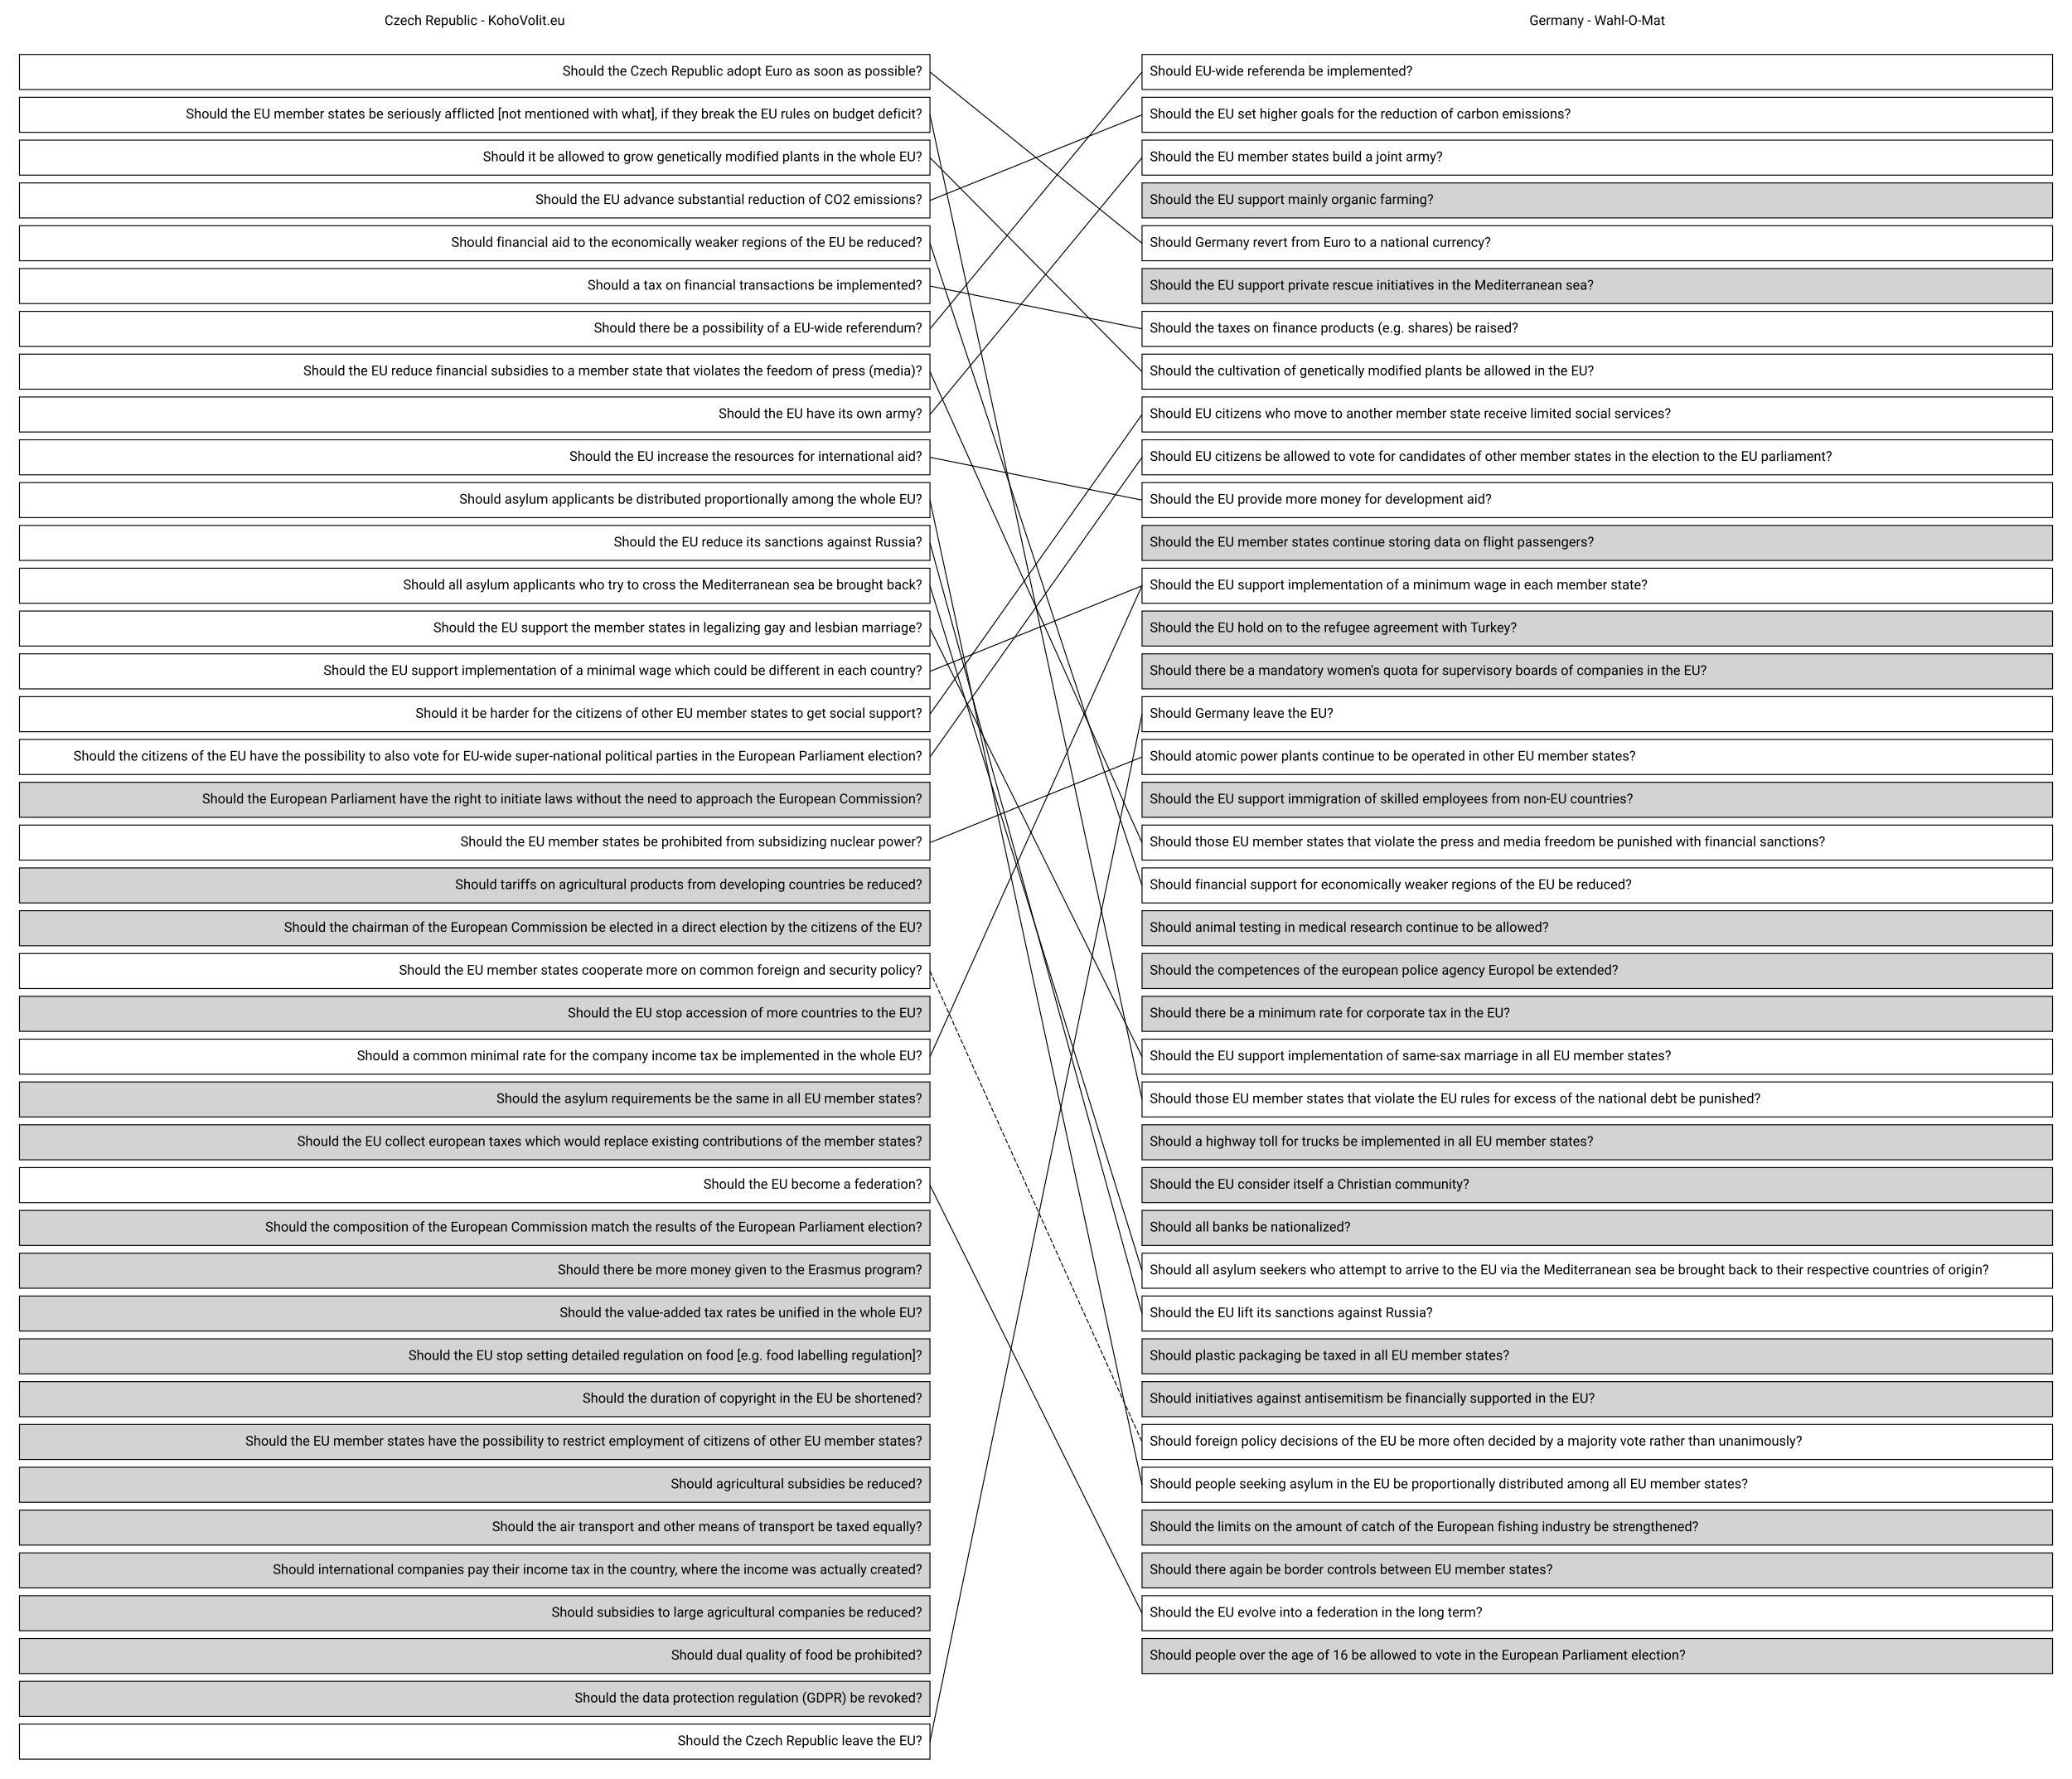
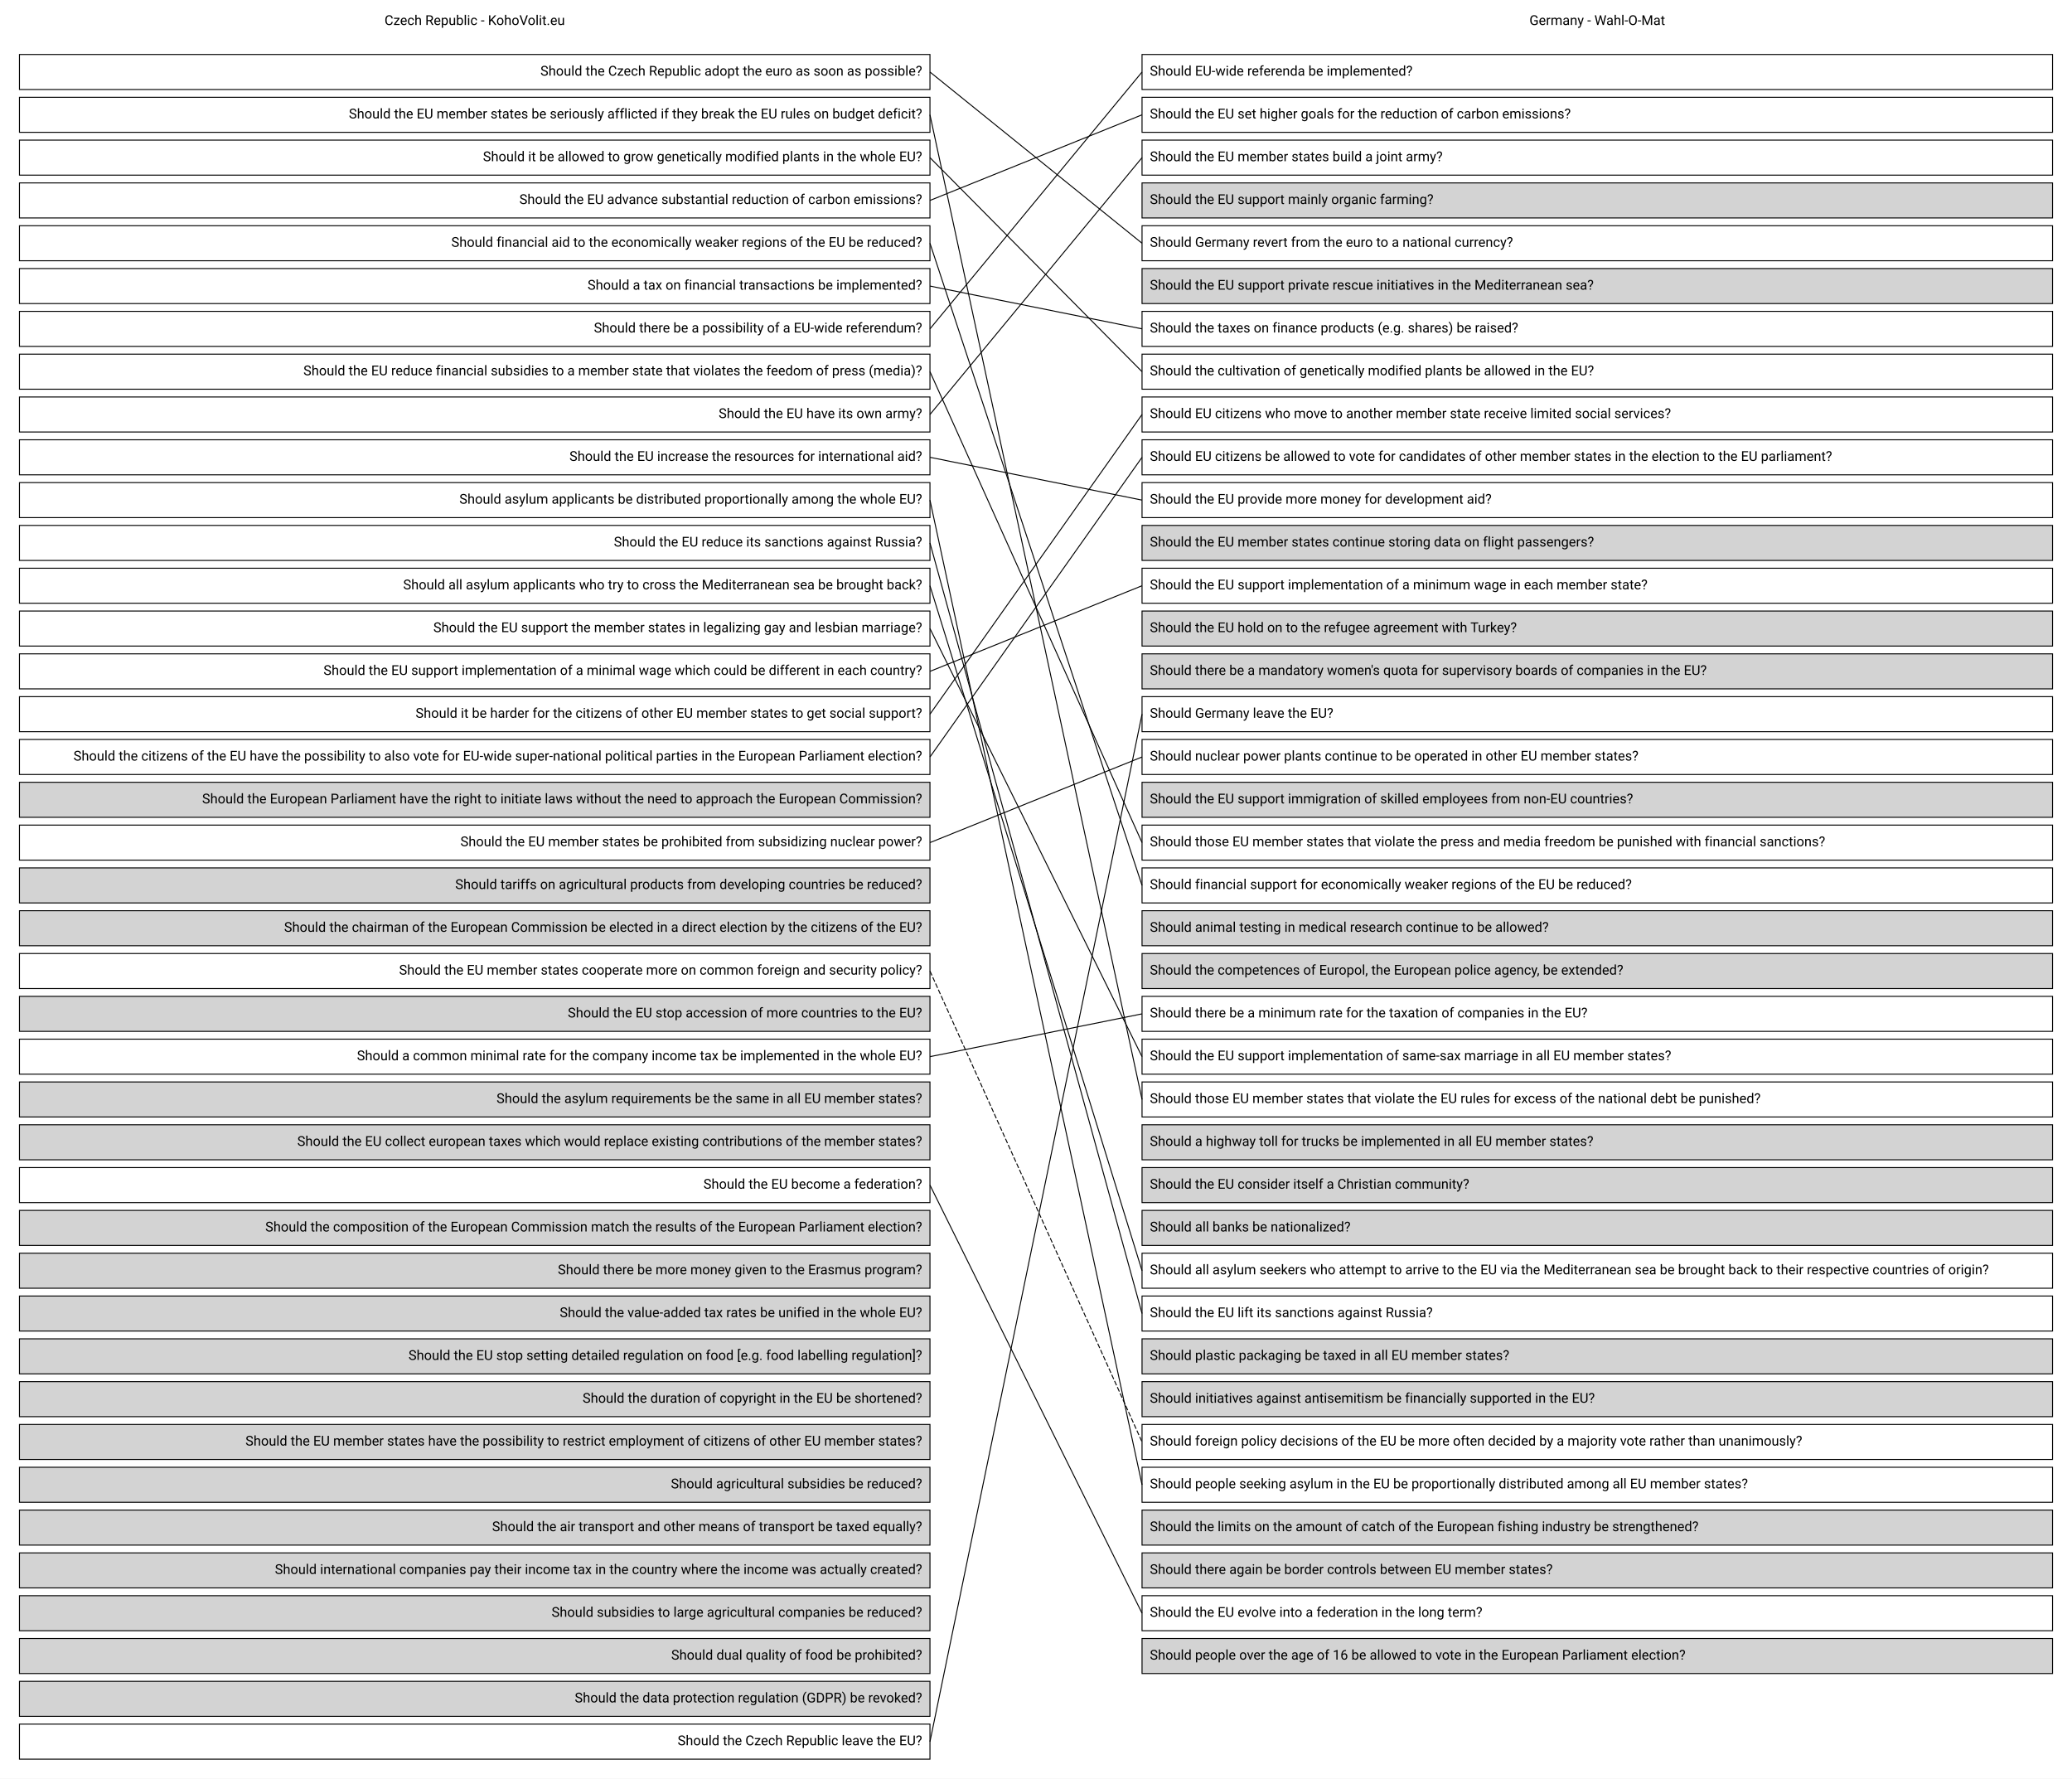
<svg xmlns="http://www.w3.org/2000/svg" width="2130pt" height="1828pt" viewBox="0.00 0.00 2130.00 1828.00">
  <g id="graph0" class="graph" transform="scale(1 1) rotate(0) translate(4 1824)">
    <polygon fill="#ffffff" stroke="transparent" points="-4,4 -4,-1824 2126,-1824 2126,4 -4,4" />
    <g id="clust1" class="cluster">
      <polygon fill="none" stroke="transparent" points="8,-8 8,-1776 960,-1776 960,-8 8,-8" />
    </g>
    <g id="clust2" class="cluster">
      <polygon fill="none" stroke="transparent" points="1162,-8 1162,-1776 2114,-1776 2114,-8 1162,-8" />
    </g>
    <g id="node1" class="node">
      <text text-anchor="middle" x="484" y="-1798.3" font-family="Roboto" font-size="14.00" fill="#000000">Czech Republic - KohoVolit.eu</text>
    </g>
    <g id="node2" class="node">
      <polygon fill="none" stroke="#000000" points="952,-1768 16,-1768 16,-1732 952,-1732 952,-1768" />
-       <text text-anchor="end" x="944" y="-1746.3" font-family="Roboto" font-size="14.00" fill="#000000">Should the Czech Republic adopt Euro as soon as possible?</text>
+       <text text-anchor="end" x="944" y="-1746.3" font-family="Roboto" font-size="14.00" fill="#000000">Should the Czech Republic adopt the euro as soon as possible?</text>
    </g>
    <g id="node3" class="node">
      <polygon fill="none" stroke="#000000" points="952,-1724 16,-1724 16,-1688 952,-1688 952,-1724" />
-       <text text-anchor="end" x="944" y="-1702.3" font-family="Roboto" font-size="14.00" fill="#000000">Should the EU member states be seriously afflicted [not mentioned with what], if they break the EU rules on budget deficit?</text>
+       <text text-anchor="end" x="944" y="-1702.3" font-family="Roboto" font-size="14.00" fill="#000000">Should the EU member states be seriously afflicted if they break the EU rules on budget deficit?</text>
    </g>
    <g id="node47" class="node">
      <polygon fill="none" stroke="#000000" points="2106,-1592 1170,-1592 1170,-1556 2106,-1556 2106,-1592" />
-       <text text-anchor="start" x="1178" y="-1570.3" font-family="Roboto" font-size="14.00" fill="#000000">Should Germany revert from Euro to a national currency?</text>
+       <text text-anchor="start" x="1178" y="-1570.3" font-family="Roboto" font-size="14.00" fill="#000000">Should Germany revert from the euro to a national currency?</text>
    </g>
    <g id="edge81" class="edge">
      <path fill="none" stroke="#000000" d="M952,-1750C952,-1750 1170,-1574 1170,-1574" />
    </g>
    <g id="node4" class="node">
      <polygon fill="none" stroke="#000000" points="952,-1680 16,-1680 16,-1644 952,-1644 952,-1680" />
      <text text-anchor="end" x="944" y="-1658.3" font-family="Roboto" font-size="14.00" fill="#000000">Should it be allowed to grow genetically modified plants in the whole EU?</text>
    </g>
    <g id="node67" class="node">
      <polygon fill="none" stroke="#000000" points="2106,-712 1170,-712 1170,-676 2106,-676 2106,-712" />
      <text text-anchor="start" x="1178" y="-690.3" font-family="Roboto" font-size="14.00" fill="#000000">Should those EU member states that violate the EU rules for excess of the national debt be punished?</text>
    </g>
    <g id="edge82" class="edge">
      <path fill="none" stroke="#000000" d="M952,-1706C952,-1706 1170,-694 1170,-694" />
    </g>
    <g id="node5" class="node">
      <polygon fill="none" stroke="#000000" points="952,-1636 16,-1636 16,-1600 952,-1600 952,-1636" />
-       <text text-anchor="end" x="944" y="-1614.3" font-family="Roboto" font-size="14.00" fill="#000000">Should the EU advance substantial reduction of CO2 emissions?</text>
+       <text text-anchor="end" x="944" y="-1614.3" font-family="Roboto" font-size="14.00" fill="#000000">Should the EU advance substantial reduction of carbon emissions?</text>
    </g>
    <g id="node50" class="node">
      <polygon fill="none" stroke="#000000" points="2106,-1460 1170,-1460 1170,-1424 2106,-1424 2106,-1460" />
      <text text-anchor="start" x="1178" y="-1438.3" font-family="Roboto" font-size="14.00" fill="#000000">Should the cultivation of genetically modified plants be allowed in the EU?</text>
    </g>
    <g id="edge83" class="edge">
      <path fill="none" stroke="#000000" d="M952,-1662C952,-1662 1170,-1442 1170,-1442" />
    </g>
    <g id="node6" class="node">
      <polygon fill="none" stroke="#000000" points="952,-1592 16,-1592 16,-1556 952,-1556 952,-1592" />
      <text text-anchor="end" x="944" y="-1570.3" font-family="Roboto" font-size="14.00" fill="#000000">Should financial aid to the economically weaker regions of the EU be reduced?</text>
    </g>
    <g id="node44" class="node">
      <polygon fill="none" stroke="#000000" points="2106,-1724 1170,-1724 1170,-1688 2106,-1688 2106,-1724" />
      <text text-anchor="start" x="1178" y="-1702.3" font-family="Roboto" font-size="14.00" fill="#000000">Should the EU set higher goals for the reduction of carbon emissions?</text>
    </g>
    <g id="edge84" class="edge">
      <path fill="none" stroke="#000000" d="M952,-1618C952,-1618 1170,-1706 1170,-1706" />
    </g>
    <g id="node7" class="node">
      <polygon fill="none" stroke="#000000" points="952,-1548 16,-1548 16,-1512 952,-1512 952,-1548" />
      <text text-anchor="end" x="944" y="-1526.3" font-family="Roboto" font-size="14.00" fill="#000000">Should a tax on financial transactions be implemented?</text>
    </g>
    <g id="node62" class="node">
      <polygon fill="none" stroke="#000000" points="2106,-932 1170,-932 1170,-896 2106,-896 2106,-932" />
      <text text-anchor="start" x="1178" y="-910.3" font-family="Roboto" font-size="14.00" fill="#000000">Should financial support for economically weaker regions of the EU be reduced?</text>
    </g>
    <g id="edge85" class="edge">
      <path fill="none" stroke="#000000" d="M952,-1574C952,-1574 1170,-914 1170,-914" />
    </g>
    <g id="node8" class="node">
      <polygon fill="none" stroke="#000000" points="952,-1504 16,-1504 16,-1468 952,-1468 952,-1504" />
      <text text-anchor="end" x="944" y="-1482.3" font-family="Roboto" font-size="14.00" fill="#000000">Should there be a possibility of a EU-wide referendum?</text>
    </g>
    <g id="node49" class="node">
      <polygon fill="none" stroke="#000000" points="2106,-1504 1170,-1504 1170,-1468 2106,-1468 2106,-1504" />
      <text text-anchor="start" x="1178" y="-1482.3" font-family="Roboto" font-size="14.00" fill="#000000">Should the taxes on finance products (e.g. shares) be raised?</text>
    </g>
    <g id="edge86" class="edge">
      <path fill="none" stroke="#000000" d="M952,-1530C952,-1530 1170,-1486 1170,-1486" />
    </g>
    <g id="node9" class="node">
      <polygon fill="none" stroke="#000000" points="952,-1460 16,-1460 16,-1424 952,-1424 952,-1460" />
      <text text-anchor="end" x="944" y="-1438.3" font-family="Roboto" font-size="14.00" fill="#000000">Should the EU reduce financial subsidies to a member state that violates the feedom of press (media)?</text>
    </g>
    <g id="node43" class="node">
      <polygon fill="none" stroke="#000000" points="2106,-1768 1170,-1768 1170,-1732 2106,-1732 2106,-1768" />
      <text text-anchor="start" x="1178" y="-1746.3" font-family="Roboto" font-size="14.00" fill="#000000">Should EU-wide referenda be implemented?</text>
    </g>
    <g id="edge87" class="edge">
      <path fill="none" stroke="#000000" d="M952,-1486C952,-1486 1170,-1750 1170,-1750" />
    </g>
    <g id="node10" class="node">
      <polygon fill="none" stroke="#000000" points="952,-1416 16,-1416 16,-1380 952,-1380 952,-1416" />
      <text text-anchor="end" x="944" y="-1394.3" font-family="Roboto" font-size="14.00" fill="#000000">Should the EU have its own army?</text>
    </g>
    <g id="node61" class="node">
      <polygon fill="none" stroke="#000000" points="2106,-976 1170,-976 1170,-940 2106,-940 2106,-976" />
      <text text-anchor="start" x="1178" y="-954.3" font-family="Roboto" font-size="14.00" fill="#000000">Should those EU member states that violate the press and media freedom be punished with financial sanctions?</text>
    </g>
    <g id="edge88" class="edge">
      <path fill="none" stroke="#000000" d="M952,-1442C952,-1442 1170,-958 1170,-958" />
    </g>
    <g id="node11" class="node">
      <polygon fill="none" stroke="#000000" points="952,-1372 16,-1372 16,-1336 952,-1336 952,-1372" />
      <text text-anchor="end" x="944" y="-1350.3" font-family="Roboto" font-size="14.00" fill="#000000">Should the EU increase the resources for international aid?</text>
    </g>
    <g id="node45" class="node">
      <polygon fill="none" stroke="#000000" points="2106,-1680 1170,-1680 1170,-1644 2106,-1644 2106,-1680" />
      <text text-anchor="start" x="1178" y="-1658.3" font-family="Roboto" font-size="14.00" fill="#000000">Should the EU member states build a joint army?</text>
    </g>
    <g id="edge89" class="edge">
      <path fill="none" stroke="#000000" d="M952,-1398C952,-1398 1170,-1662 1170,-1662" />
    </g>
    <g id="node12" class="node">
      <polygon fill="none" stroke="#000000" points="952,-1328 16,-1328 16,-1292 952,-1292 952,-1328" />
      <text text-anchor="end" x="944" y="-1306.3" font-family="Roboto" font-size="14.00" fill="#000000">Should asylum applicants be distributed proportionally among the whole EU?</text>
    </g>
    <g id="node53" class="node">
      <polygon fill="none" stroke="#000000" points="2106,-1328 1170,-1328 1170,-1292 2106,-1292 2106,-1328" />
      <text text-anchor="start" x="1178" y="-1306.3" font-family="Roboto" font-size="14.00" fill="#000000">Should the EU provide more money for development aid?</text>
    </g>
    <g id="edge90" class="edge">
      <path fill="none" stroke="#000000" d="M952,-1354C952,-1354 1170,-1310 1170,-1310" />
    </g>
    <g id="node13" class="node">
      <polygon fill="none" stroke="#000000" points="952,-1284 16,-1284 16,-1248 952,-1248 952,-1284" />
      <text text-anchor="end" x="944" y="-1262.3" font-family="Roboto" font-size="14.00" fill="#000000">Should the EU reduce its sanctions against Russia?</text>
    </g>
    <g id="node76" class="node">
      <polygon fill="none" stroke="#000000" points="2106,-316 1170,-316 1170,-280 2106,-280 2106,-316" />
      <text text-anchor="start" x="1178" y="-294.3" font-family="Roboto" font-size="14.00" fill="#000000">Should people seeking asylum in the EU be proportionally distributed among all EU member states?</text>
    </g>
    <g id="edge91" class="edge">
      <path fill="none" stroke="#000000" d="M952,-1310C952,-1310 1170,-298 1170,-298" />
    </g>
    <g id="node14" class="node">
      <polygon fill="none" stroke="#000000" points="952,-1240 16,-1240 16,-1204 952,-1204 952,-1240" />
      <text text-anchor="end" x="944" y="-1218.3" font-family="Roboto" font-size="14.00" fill="#000000">Should all asylum applicants who try to cross the Mediterranean sea be brought back?</text>
    </g>
    <g id="node72" class="node">
      <polygon fill="none" stroke="#000000" points="2106,-492 1170,-492 1170,-456 2106,-456 2106,-492" />
      <text text-anchor="start" x="1178" y="-470.3" font-family="Roboto" font-size="14.00" fill="#000000">Should the EU lift its sanctions against Russia?</text>
    </g>
    <g id="edge92" class="edge">
      <path fill="none" stroke="#000000" d="M952,-1266C952,-1266 1170,-474 1170,-474" />
    </g>
    <g id="node15" class="node">
      <polygon fill="none" stroke="#000000" points="952,-1196 16,-1196 16,-1160 952,-1160 952,-1196" />
      <text text-anchor="end" x="944" y="-1174.3" font-family="Roboto" font-size="14.00" fill="#000000">Should the EU support the member states in legalizing gay and lesbian marriage?</text>
    </g>
    <g id="node71" class="node">
      <polygon fill="none" stroke="#000000" points="2106,-536 1170,-536 1170,-500 2106,-500 2106,-536" />
      <text text-anchor="start" x="1178" y="-514.3" font-family="Roboto" font-size="14.00" fill="#000000">Should all asylum seekers who attempt to arrive to the EU via the Mediterranean sea be brought back to their respective countries of origin?</text>
    </g>
    <g id="edge93" class="edge">
      <path fill="none" stroke="#000000" d="M952,-1222C952,-1222 1170,-518 1170,-518" />
    </g>
    <g id="node16" class="node">
      <polygon fill="none" stroke="#000000" points="952,-1152 16,-1152 16,-1116 952,-1116 952,-1152" />
      <text text-anchor="end" x="944" y="-1130.3" font-family="Roboto" font-size="14.00" fill="#000000">Should the EU support implementation of a minimal wage which could be different in each country?</text>
    </g>
    <g id="node66" class="node">
      <polygon fill="none" stroke="#000000" points="2106,-756 1170,-756 1170,-720 2106,-720 2106,-756" />
      <text text-anchor="start" x="1178" y="-734.3" font-family="Roboto" font-size="14.00" fill="#000000">Should the EU support implementation of same-sax marriage in all EU member states?</text>
    </g>
    <g id="edge94" class="edge">
      <path fill="none" stroke="#000000" d="M952,-1178C952,-1178 1170,-738 1170,-738" />
    </g>
    <g id="node17" class="node">
      <polygon fill="none" stroke="#000000" points="952,-1108 16,-1108 16,-1072 952,-1072 952,-1108" />
      <text text-anchor="end" x="944" y="-1086.3" font-family="Roboto" font-size="14.00" fill="#000000">Should it be harder for the citizens of other EU member states to get social support?</text>
    </g>
    <g id="node55" class="node">
      <polygon fill="none" stroke="#000000" points="2106,-1240 1170,-1240 1170,-1204 2106,-1204 2106,-1240" />
      <text text-anchor="start" x="1178" y="-1218.3" font-family="Roboto" font-size="14.00" fill="#000000">Should the EU support implementation of a minimum wage in each member state?</text>
    </g>
    <g id="edge95" class="edge">
      <path fill="none" stroke="#000000" d="M952,-1134C952,-1134 1170,-1222 1170,-1222" />
    </g>
    <g id="node18" class="node">
      <polygon fill="none" stroke="#000000" points="952,-1064 16,-1064 16,-1028 952,-1028 952,-1064" />
      <text text-anchor="end" x="944" y="-1042.3" font-family="Roboto" font-size="14.00" fill="#000000">Should the citizens of the EU have the possibility to also vote for EU-wide super-national political parties in the European Parliament election?</text>
    </g>
    <g id="node51" class="node">
      <polygon fill="none" stroke="#000000" points="2106,-1416 1170,-1416 1170,-1380 2106,-1380 2106,-1416" />
      <text text-anchor="start" x="1178" y="-1394.3" font-family="Roboto" font-size="14.00" fill="#000000">Should EU citizens who move to another member state receive limited social services?</text>
    </g>
    <g id="edge96" class="edge">
      <path fill="none" stroke="#000000" d="M952,-1090C952,-1090 1170,-1398 1170,-1398" />
    </g>
    <g id="node19" class="node">
      <polygon fill="#d3d3d3" stroke="#000000" points="952,-1020 16,-1020 16,-984 952,-984 952,-1020" />
      <text text-anchor="end" x="944" y="-998.3" font-family="Roboto" font-size="14.00" fill="#000000">Should the European Parliament have the right to initiate laws without the need to approach the European Commission?</text>
    </g>
    <g id="node52" class="node">
      <polygon fill="none" stroke="#000000" points="2106,-1372 1170,-1372 1170,-1336 2106,-1336 2106,-1372" />
      <text text-anchor="start" x="1178" y="-1350.3" font-family="Roboto" font-size="14.00" fill="#000000">Should EU citizens be allowed to vote for candidates of other member states in the election to the EU parliament?</text>
    </g>
    <g id="edge97" class="edge">
      <path fill="none" stroke="#000000" d="M952,-1046C952,-1046 1170,-1354 1170,-1354" />
    </g>
    <g id="node20" class="node">
      <polygon fill="none" stroke="#000000" points="952,-976 16,-976 16,-940 952,-940 952,-976" />
      <text text-anchor="end" x="944" y="-954.3" font-family="Roboto" font-size="14.00" fill="#000000">Should the EU member states be prohibited from subsidizing nuclear power?</text>
    </g>
    <g id="node21" class="node">
      <polygon fill="#d3d3d3" stroke="#000000" points="952,-932 16,-932 16,-896 952,-896 952,-932" />
      <text text-anchor="end" x="944" y="-910.3" font-family="Roboto" font-size="14.00" fill="#000000">Should tariffs on agricultural products from developing countries be reduced?</text>
    </g>
    <g id="node59" class="node">
      <polygon fill="none" stroke="#000000" points="2106,-1064 1170,-1064 1170,-1028 2106,-1028 2106,-1064" />
-       <text text-anchor="start" x="1178" y="-1042.3" font-family="Roboto" font-size="14.00" fill="#000000">Should atomic power plants continue to be operated in other EU member states?</text>
+       <text text-anchor="start" x="1178" y="-1042.3" font-family="Roboto" font-size="14.00" fill="#000000">Should nuclear power plants continue to be operated in other EU member states?</text>
    </g>
    <g id="edge98" class="edge">
      <path fill="none" stroke="#000000" d="M952,-958C952,-958 1170,-1046 1170,-1046" />
    </g>
    <g id="node22" class="node">
      <polygon fill="#d3d3d3" stroke="#000000" points="952,-888 16,-888 16,-852 952,-852 952,-888" />
      <text text-anchor="end" x="944" y="-866.3" font-family="Roboto" font-size="14.00" fill="#000000">Should the chairman of the European Commission be elected in a direct election by the citizens of the EU?</text>
    </g>
    <g id="node23" class="node">
      <polygon fill="none" stroke="#000000" points="952,-844 16,-844 16,-808 952,-808 952,-844" />
      <text text-anchor="end" x="944" y="-822.3" font-family="Roboto" font-size="14.00" fill="#000000">Should the EU member states cooperate more on common foreign and security policy?</text>
    </g>
    <g id="node24" class="node">
      <polygon fill="#d3d3d3" stroke="#000000" points="952,-800 16,-800 16,-764 952,-764 952,-800" />
      <text text-anchor="end" x="944" y="-778.3" font-family="Roboto" font-size="14.00" fill="#000000">Should the EU stop accession of more countries to the EU?</text>
    </g>
    <g id="node75" class="node">
      <polygon fill="none" stroke="#000000" points="2106,-360 1170,-360 1170,-324 2106,-324 2106,-360" />
      <text text-anchor="start" x="1178" y="-338.3" font-family="Roboto" font-size="14.00" fill="#000000">Should foreign policy decisions of the EU be more often decided by a majority vote rather than unanimously?</text>
    </g>
    <g id="edge99" class="edge">
      <path fill="none" stroke="#000000" stroke-dasharray="5,2" d="M952,-826C952,-826 1170,-342 1170,-342" />
    </g>
    <g id="node25" class="node">
      <polygon fill="none" stroke="#000000" points="952,-756 16,-756 16,-720 952,-720 952,-756" />
      <text text-anchor="end" x="944" y="-734.3" font-family="Roboto" font-size="14.00" fill="#000000">Should a common minimal rate for the company income tax be implemented in the whole EU?</text>
    </g>
    <g id="node26" class="node">
      <polygon fill="#d3d3d3" stroke="#000000" points="952,-712 16,-712 16,-676 952,-676 952,-712" />
      <text text-anchor="end" x="944" y="-690.3" font-family="Roboto" font-size="14.00" fill="#000000">Should the asylum requirements be the same in all EU member states?</text>
    </g>
+     <g id="node65" class="node">
+       <polygon fill="none" stroke="#000000" points="2106,-800 1170,-800 1170,-764 2106,-764 2106,-800" />
+       <text text-anchor="start" x="1178" y="-778.3" font-family="Roboto" font-size="14.00" fill="#000000">Should there be a minimum rate for the taxation of companies in the EU?</text>
+     </g>
    <g id="edge100" class="edge">
-       <path fill="none" stroke="#000000" d="M952,-738C952,-738 1170,-1222 1170,-1222" />
+       <path fill="none" stroke="#000000" d="M952,-738C952,-738 1170,-782 1170,-782" />
    </g>
    <g id="node27" class="node">
      <polygon fill="#d3d3d3" stroke="#000000" points="952,-668 16,-668 16,-632 952,-632 952,-668" />
      <text text-anchor="end" x="944" y="-646.3" font-family="Roboto" font-size="14.00" fill="#000000">Should the EU collect european taxes which would replace existing contributions of the member states?</text>
    </g>
    <g id="node28" class="node">
      <polygon fill="none" stroke="#000000" points="952,-624 16,-624 16,-588 952,-588 952,-624" />
      <text text-anchor="end" x="944" y="-602.3" font-family="Roboto" font-size="14.00" fill="#000000">Should the EU become a federation?</text>
    </g>
    <g id="node29" class="node">
      <polygon fill="#d3d3d3" stroke="#000000" points="952,-580 16,-580 16,-544 952,-544 952,-580" />
      <text text-anchor="end" x="944" y="-558.3" font-family="Roboto" font-size="14.00" fill="#000000">Should the composition of the European Commission match the results of the European Parliament election?</text>
    </g>
    <g id="node79" class="node">
      <polygon fill="none" stroke="#000000" points="2106,-184 1170,-184 1170,-148 2106,-148 2106,-184" />
      <text text-anchor="start" x="1178" y="-162.3" font-family="Roboto" font-size="14.00" fill="#000000">Should the EU evolve into a federation in the long term?</text>
    </g>
    <g id="edge101" class="edge">
      <path fill="none" stroke="#000000" d="M952,-606C952,-606 1170,-166 1170,-166" />
    </g>
    <g id="node30" class="node">
      <polygon fill="#d3d3d3" stroke="#000000" points="952,-536 16,-536 16,-500 952,-500 952,-536" />
      <text text-anchor="end" x="944" y="-514.3" font-family="Roboto" font-size="14.00" fill="#000000">Should there be more money given to the Erasmus program?</text>
    </g>
    <g id="node31" class="node">
      <polygon fill="#d3d3d3" stroke="#000000" points="952,-492 16,-492 16,-456 952,-456 952,-492" />
      <text text-anchor="end" x="944" y="-470.3" font-family="Roboto" font-size="14.00" fill="#000000">Should the value-added tax rates be unified in the whole EU?</text>
    </g>
    <g id="node32" class="node">
      <polygon fill="#d3d3d3" stroke="#000000" points="952,-448 16,-448 16,-412 952,-412 952,-448" />
      <text text-anchor="end" x="944" y="-426.3" font-family="Roboto" font-size="14.00" fill="#000000">Should the EU stop setting detailed regulation on food [e.g. food labelling regulation]?</text>
    </g>
    <g id="node33" class="node">
      <polygon fill="#d3d3d3" stroke="#000000" points="952,-404 16,-404 16,-368 952,-368 952,-404" />
      <text text-anchor="end" x="944" y="-382.3" font-family="Roboto" font-size="14.00" fill="#000000">Should the duration of copyright in the EU be shortened?</text>
    </g>
    <g id="node34" class="node">
      <polygon fill="#d3d3d3" stroke="#000000" points="952,-360 16,-360 16,-324 952,-324 952,-360" />
      <text text-anchor="end" x="944" y="-338.3" font-family="Roboto" font-size="14.00" fill="#000000">Should the EU member states have the possibility to restrict employment of citizens of other EU member states?</text>
    </g>
    <g id="node35" class="node">
      <polygon fill="#d3d3d3" stroke="#000000" points="952,-316 16,-316 16,-280 952,-280 952,-316" />
      <text text-anchor="end" x="944" y="-294.3" font-family="Roboto" font-size="14.00" fill="#000000">Should agricultural subsidies be reduced?</text>
    </g>
    <g id="node36" class="node">
      <polygon fill="#d3d3d3" stroke="#000000" points="952,-272 16,-272 16,-236 952,-236 952,-272" />
      <text text-anchor="end" x="944" y="-250.3" font-family="Roboto" font-size="14.00" fill="#000000">Should the air transport and other means of transport be taxed equally?</text>
    </g>
    <g id="node37" class="node">
      <polygon fill="#d3d3d3" stroke="#000000" points="952,-228 16,-228 16,-192 952,-192 952,-228" />
-       <text text-anchor="end" x="944" y="-206.3" font-family="Roboto" font-size="14.00" fill="#000000">Should international companies pay their income tax in the country, where the income was actually created?</text>
+       <text text-anchor="end" x="944" y="-206.3" font-family="Roboto" font-size="14.00" fill="#000000">Should international companies pay their income tax in the country where the income was actually created?</text>
    </g>
    <g id="node38" class="node">
      <polygon fill="#d3d3d3" stroke="#000000" points="952,-184 16,-184 16,-148 952,-148 952,-184" />
      <text text-anchor="end" x="944" y="-162.3" font-family="Roboto" font-size="14.00" fill="#000000">Should subsidies to large agricultural companies be reduced?</text>
    </g>
    <g id="node39" class="node">
      <polygon fill="#d3d3d3" stroke="#000000" points="952,-140 16,-140 16,-104 952,-104 952,-140" />
      <text text-anchor="end" x="944" y="-118.3" font-family="Roboto" font-size="14.00" fill="#000000">Should dual quality of food be prohibited?</text>
    </g>
    <g id="node40" class="node">
      <polygon fill="#d3d3d3" stroke="#000000" points="952,-96 16,-96 16,-60 952,-60 952,-96" />
      <text text-anchor="end" x="944" y="-74.3" font-family="Roboto" font-size="14.00" fill="#000000">Should the data protection regulation (GDPR) be revoked?</text>
    </g>
    <g id="node41" class="node">
      <polygon fill="none" stroke="#000000" points="952,-52 16,-52 16,-16 952,-16 952,-52" />
      <text text-anchor="end" x="944" y="-30.3" font-family="Roboto" font-size="14.00" fill="#000000">Should the Czech Republic leave the EU?</text>
    </g>
    <g id="node58" class="node">
      <polygon fill="none" stroke="#000000" points="2106,-1108 1170,-1108 1170,-1072 2106,-1072 2106,-1108" />
      <text text-anchor="start" x="1178" y="-1086.3" font-family="Roboto" font-size="14.00" fill="#000000">Should Germany leave the EU?</text>
    </g>
    <g id="edge102" class="edge">
      <path fill="none" stroke="#000000" d="M952,-34C952,-34 1170,-1090 1170,-1090" />
    </g>
    <g id="node42" class="node">
      <text text-anchor="middle" x="1638" y="-1798.3" font-family="Roboto" font-size="14.00" fill="#000000">Germany - Wahl-O-Mat</text>
    </g>
    <g id="node46" class="node">
      <polygon fill="#d3d3d3" stroke="#000000" points="2106,-1636 1170,-1636 1170,-1600 2106,-1600 2106,-1636" />
      <text text-anchor="start" x="1178" y="-1614.3" font-family="Roboto" font-size="14.00" fill="#000000">Should the EU support mainly organic farming?</text>
    </g>
    <g id="node48" class="node">
      <polygon fill="#d3d3d3" stroke="#000000" points="2106,-1548 1170,-1548 1170,-1512 2106,-1512 2106,-1548" />
      <text text-anchor="start" x="1178" y="-1526.3" font-family="Roboto" font-size="14.00" fill="#000000">Should the EU support private rescue initiatives in the Mediterranean sea?</text>
    </g>
    <g id="node54" class="node">
      <polygon fill="#d3d3d3" stroke="#000000" points="2106,-1284 1170,-1284 1170,-1248 2106,-1248 2106,-1284" />
      <text text-anchor="start" x="1178" y="-1262.3" font-family="Roboto" font-size="14.00" fill="#000000">Should the EU member states continue storing data on flight passengers?</text>
    </g>
    <g id="node56" class="node">
      <polygon fill="#d3d3d3" stroke="#000000" points="2106,-1196 1170,-1196 1170,-1160 2106,-1160 2106,-1196" />
      <text text-anchor="start" x="1178" y="-1174.3" font-family="Roboto" font-size="14.00" fill="#000000">Should the EU hold on to the refugee agreement with Turkey?</text>
    </g>
    <g id="node57" class="node">
      <polygon fill="#d3d3d3" stroke="#000000" points="2106,-1152 1170,-1152 1170,-1116 2106,-1116 2106,-1152" />
      <text text-anchor="start" x="1178" y="-1130.3" font-family="Roboto" font-size="14.00" fill="#000000">Should there be a mandatory women's quota for supervisory boards of companies in the EU?</text>
    </g>
    <g id="node60" class="node">
      <polygon fill="#d3d3d3" stroke="#000000" points="2106,-1020 1170,-1020 1170,-984 2106,-984 2106,-1020" />
      <text text-anchor="start" x="1178" y="-998.3" font-family="Roboto" font-size="14.00" fill="#000000">Should the EU support immigration of skilled employees from non-EU countries?</text>
    </g>
    <g id="node63" class="node">
      <polygon fill="#d3d3d3" stroke="#000000" points="2106,-888 1170,-888 1170,-852 2106,-852 2106,-888" />
      <text text-anchor="start" x="1178" y="-866.3" font-family="Roboto" font-size="14.00" fill="#000000">Should animal testing in medical research continue to be allowed?</text>
    </g>
    <g id="node64" class="node">
      <polygon fill="#d3d3d3" stroke="#000000" points="2106,-844 1170,-844 1170,-808 2106,-808 2106,-844" />
-       <text text-anchor="start" x="1178" y="-822.3" font-family="Roboto" font-size="14.00" fill="#000000">Should the competences of the european police agency Europol be extended?</text>
-     </g>
-     <g id="node65" class="node">
-       <polygon fill="#d3d3d3" stroke="#000000" points="2106,-800 1170,-800 1170,-764 2106,-764 2106,-800" />
-       <text text-anchor="start" x="1178" y="-778.3" font-family="Roboto" font-size="14.00" fill="#000000">Should there be a minimum rate for corporate tax in the EU?</text>
+       <text text-anchor="start" x="1178" y="-822.3" font-family="Roboto" font-size="14.00" fill="#000000">Should the competences of Europol, the European police agency, be extended?</text>
    </g>
    <g id="node68" class="node">
      <polygon fill="#d3d3d3" stroke="#000000" points="2106,-668 1170,-668 1170,-632 2106,-632 2106,-668" />
      <text text-anchor="start" x="1178" y="-646.3" font-family="Roboto" font-size="14.00" fill="#000000">Should a highway toll for trucks be implemented in all EU member states?</text>
    </g>
    <g id="node69" class="node">
      <polygon fill="#d3d3d3" stroke="#000000" points="2106,-624 1170,-624 1170,-588 2106,-588 2106,-624" />
      <text text-anchor="start" x="1178" y="-602.3" font-family="Roboto" font-size="14.00" fill="#000000">Should the EU consider itself a Christian community?</text>
    </g>
    <g id="node70" class="node">
      <polygon fill="#d3d3d3" stroke="#000000" points="2106,-580 1170,-580 1170,-544 2106,-544 2106,-580" />
      <text text-anchor="start" x="1178" y="-558.3" font-family="Roboto" font-size="14.00" fill="#000000">Should all banks be nationalized?</text>
    </g>
    <g id="node73" class="node">
      <polygon fill="#d3d3d3" stroke="#000000" points="2106,-448 1170,-448 1170,-412 2106,-412 2106,-448" />
      <text text-anchor="start" x="1178" y="-426.3" font-family="Roboto" font-size="14.00" fill="#000000">Should plastic packaging be taxed in all EU member states?</text>
    </g>
    <g id="node74" class="node">
      <polygon fill="#d3d3d3" stroke="#000000" points="2106,-404 1170,-404 1170,-368 2106,-368 2106,-404" />
      <text text-anchor="start" x="1178" y="-382.3" font-family="Roboto" font-size="14.00" fill="#000000">Should initiatives against antisemitism be financially supported in the EU?</text>
    </g>
    <g id="node77" class="node">
      <polygon fill="#d3d3d3" stroke="#000000" points="2106,-272 1170,-272 1170,-236 2106,-236 2106,-272" />
      <text text-anchor="start" x="1178" y="-250.3" font-family="Roboto" font-size="14.00" fill="#000000">Should the limits on the amount of catch of the European fishing industry be strengthened?</text>
    </g>
    <g id="node78" class="node">
      <polygon fill="#d3d3d3" stroke="#000000" points="2106,-228 1170,-228 1170,-192 2106,-192 2106,-228" />
      <text text-anchor="start" x="1178" y="-206.3" font-family="Roboto" font-size="14.00" fill="#000000">Should there again be border controls between EU member states?</text>
    </g>
    <g id="node80" class="node">
      <polygon fill="#d3d3d3" stroke="#000000" points="2106,-140 1170,-140 1170,-104 2106,-104 2106,-140" />
      <text text-anchor="start" x="1178" y="-118.3" font-family="Roboto" font-size="14.00" fill="#000000">Should people over the age of 16 be allowed to vote in the European Parliament election?</text>
    </g>
  </g>
</svg>
